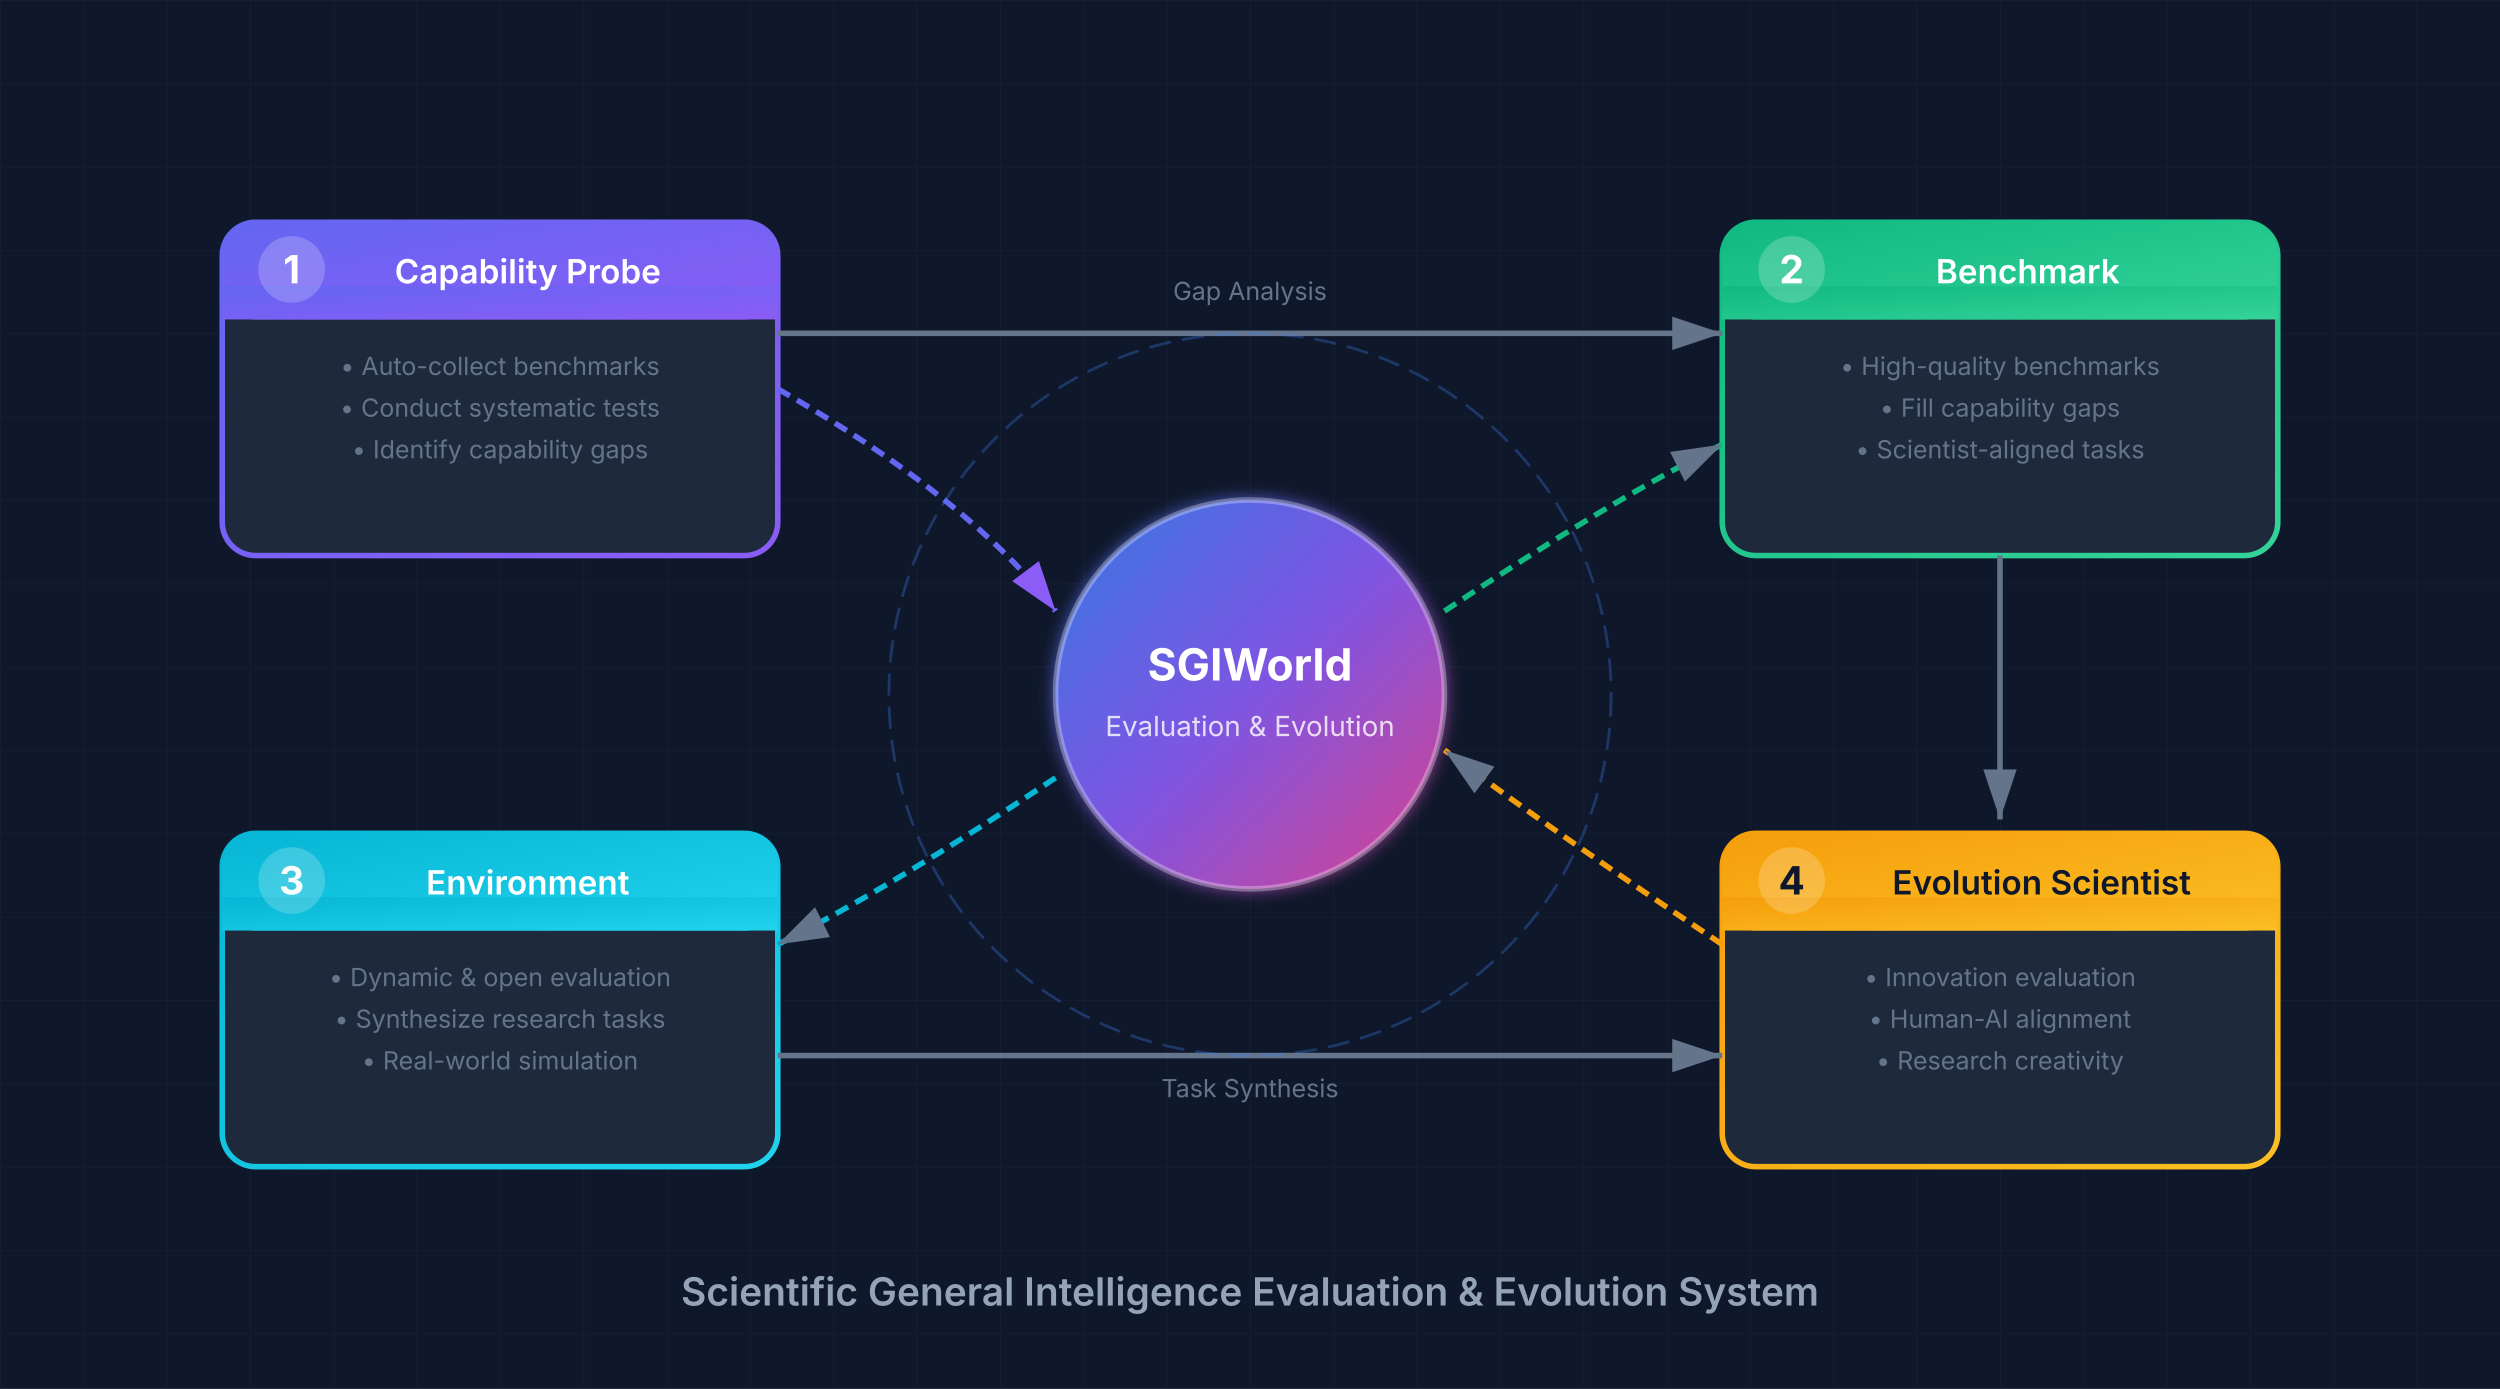
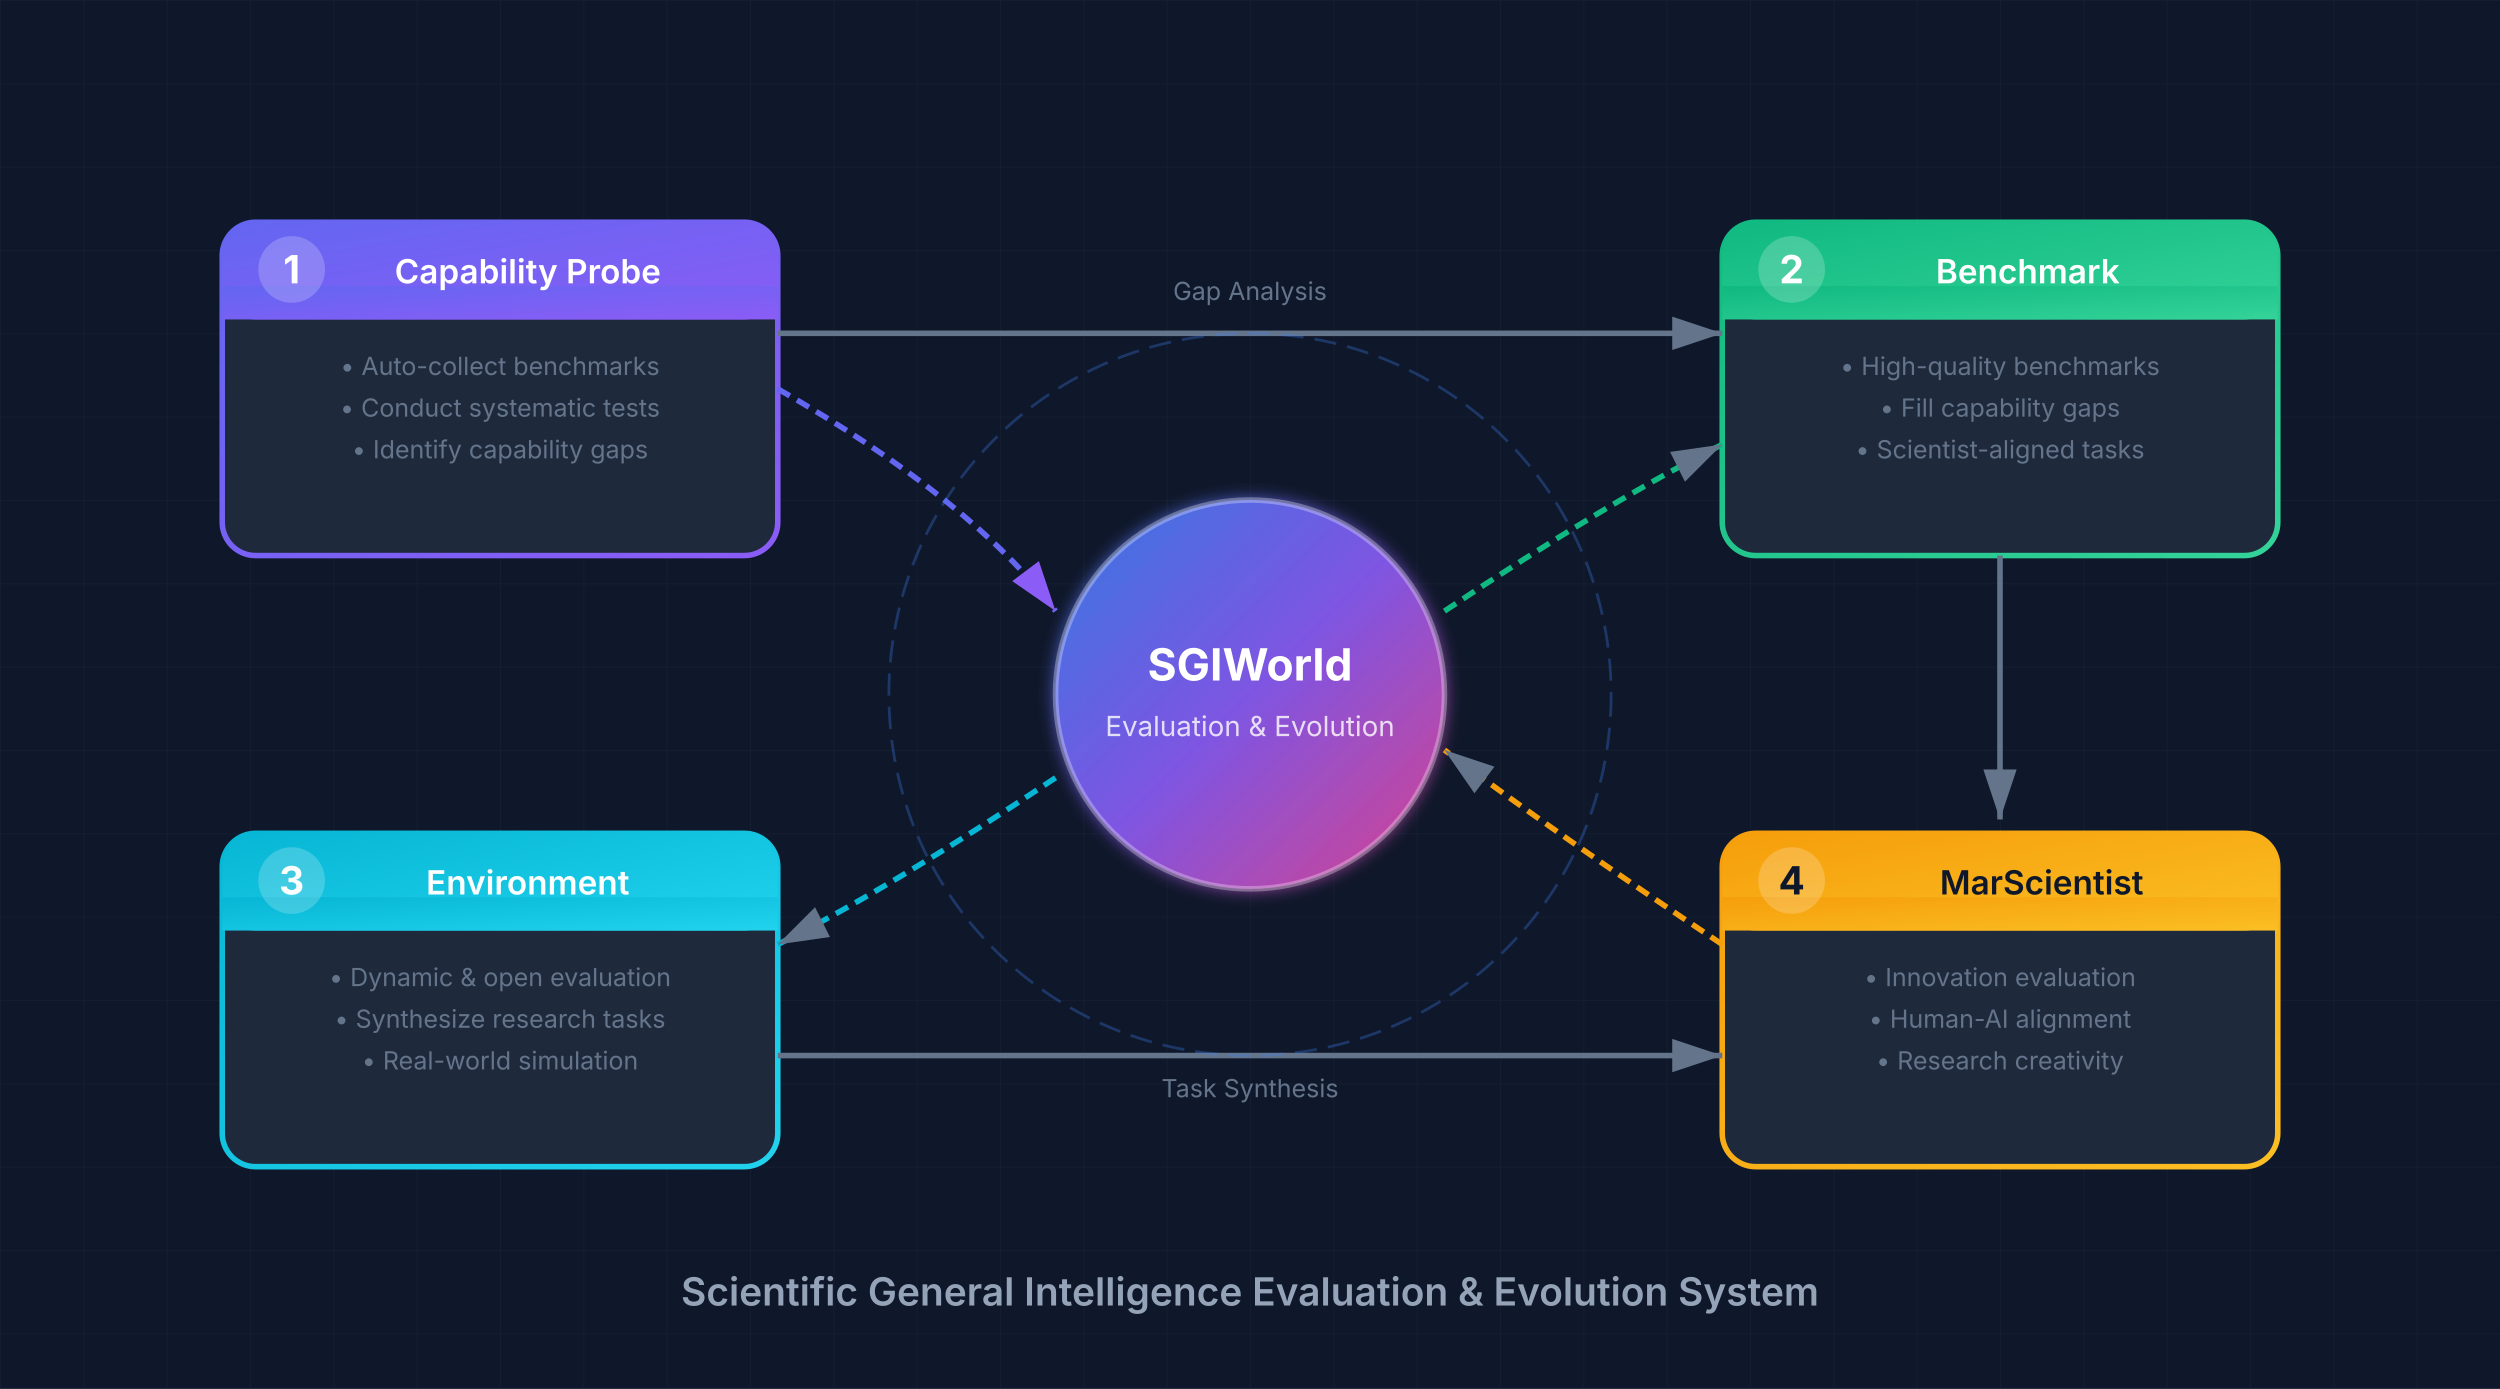
<svg xmlns="http://www.w3.org/2000/svg" viewBox="0 0 900 500">
  <defs>
    <linearGradient id="probe-grad" x1="0%" y1="0%" x2="100%" y2="100%">
      <stop offset="0%" style="stop-color:#6366f1" />
      <stop offset="100%" style="stop-color:#8b5cf6" />
    </linearGradient>
    <linearGradient id="bench-grad" x1="0%" y1="0%" x2="100%" y2="100%">
      <stop offset="0%" style="stop-color:#10b981" />
      <stop offset="100%" style="stop-color:#34d399" />
    </linearGradient>
    <linearGradient id="env-grad" x1="0%" y1="0%" x2="100%" y2="100%">
      <stop offset="0%" style="stop-color:#06b6d4" />
      <stop offset="100%" style="stop-color:#22d3ee" />
    </linearGradient>
    <linearGradient id="evo-grad" x1="0%" y1="0%" x2="100%" y2="100%">
      <stop offset="0%" style="stop-color:#f59e0b" />
      <stop offset="100%" style="stop-color:#fbbf24" />
    </linearGradient>
    <linearGradient id="center-grad" x1="0%" y1="0%" x2="100%" y2="100%">
      <stop offset="0%" style="stop-color:#3b82f6" />
      <stop offset="50%" style="stop-color:#8b5cf6" />
      <stop offset="100%" style="stop-color:#ec4899" />
    </linearGradient>
    <marker id="arrow" markerWidth="10" markerHeight="10" refX="9" refY="3" orient="auto" markerUnits="strokeWidth">
      <path d="M0,0 L0,6 L9,3 z" fill="#64748b" />
    </marker>
    <marker id="arrow-purple" markerWidth="10" markerHeight="10" refX="9" refY="3" orient="auto" markerUnits="strokeWidth">
      <path d="M0,0 L0,6 L9,3 z" fill="#8b5cf6" />
    </marker>
    <filter id="glow">
      <feGaussianBlur stdDeviation="3" result="coloredBlur" />
      <feMerge>
        <feMergeNode in="coloredBlur" />
        <feMergeNode in="SourceGraphic" />
      </feMerge>
    </filter>
  </defs>
  <rect width="900" height="500" fill="#0f172a" />
  <pattern id="grid" width="30" height="30" patternUnits="userSpaceOnUse">
    <path d="M 30 0 L 0 0 0 30" fill="none" stroke="#1e293b" stroke-width="0.5" />
  </pattern>
  <rect width="900" height="500" fill="url(#grid)" opacity="0.5" />
  <circle cx="450" cy="250" r="70" fill="url(#center-grad)" filter="url(#glow)" opacity="0.9" />
  <circle cx="450" cy="250" r="70" fill="none" stroke="white" stroke-width="2" opacity="0.3" />
  <text x="450" y="245" text-anchor="middle" font-family="Inter, Arial, sans-serif" font-size="16" font-weight="700" fill="white">SGIWorld</text>
  <text x="450" y="265" text-anchor="middle" font-family="Inter, Arial, sans-serif" font-size="10" fill="white" opacity="0.8">Evaluation &amp; Evolution</text>
  <g transform="translate(80, 80)">
    <rect x="0" y="0" width="200" height="120" rx="12" fill="#1e293b" stroke="url(#probe-grad)" stroke-width="2" />
    <rect x="0" y="0" width="200" height="35" rx="12" fill="url(#probe-grad)" />
    <rect x="0" y="23" width="200" height="12" fill="url(#probe-grad)" />
    <circle cx="25" cy="17" r="12" fill="white" opacity="0.2" />
    <text x="25" y="22" text-anchor="middle" font-family="Inter, Arial, sans-serif" font-size="14" font-weight="700" fill="white">1</text>
    <text x="110" y="22" text-anchor="middle" font-family="Inter, Arial, sans-serif" font-size="12" font-weight="600" fill="white">Capability Probe</text>
    <text x="100" y="55" text-anchor="middle" font-family="Inter, Arial, sans-serif" font-size="9" fill="#64748b">• Auto-collect benchmarks</text>
    <text x="100" y="70" text-anchor="middle" font-family="Inter, Arial, sans-serif" font-size="9" fill="#64748b">• Conduct systematic tests</text>
    <text x="100" y="85" text-anchor="middle" font-family="Inter, Arial, sans-serif" font-size="9" fill="#64748b">• Identify capability gaps</text>
  </g>
  <g transform="translate(620, 80)">
    <rect x="0" y="0" width="200" height="120" rx="12" fill="#1e293b" stroke="url(#bench-grad)" stroke-width="2" />
    <rect x="0" y="0" width="200" height="35" rx="12" fill="url(#bench-grad)" />
    <rect x="0" y="23" width="200" height="12" fill="url(#bench-grad)" />
    <circle cx="25" cy="17" r="12" fill="white" opacity="0.2" />
    <text x="25" y="22" text-anchor="middle" font-family="Inter, Arial, sans-serif" font-size="14" font-weight="700" fill="white">2</text>
    <text x="110" y="22" text-anchor="middle" font-family="Inter, Arial, sans-serif" font-size="12" font-weight="600" fill="white">Benchmark</text>
    <text x="100" y="55" text-anchor="middle" font-family="Inter, Arial, sans-serif" font-size="9" fill="#64748b">• High-quality benchmarks</text>
    <text x="100" y="70" text-anchor="middle" font-family="Inter, Arial, sans-serif" font-size="9" fill="#64748b">• Fill capability gaps</text>
    <text x="100" y="85" text-anchor="middle" font-family="Inter, Arial, sans-serif" font-size="9" fill="#64748b">• Scientist-aligned tasks</text>
  </g>
  <g transform="translate(80, 300)">
    <rect x="0" y="0" width="200" height="120" rx="12" fill="#1e293b" stroke="url(#env-grad)" stroke-width="2" />
    <rect x="0" y="0" width="200" height="35" rx="12" fill="url(#env-grad)" />
    <rect x="0" y="23" width="200" height="12" fill="url(#env-grad)" />
    <circle cx="25" cy="17" r="12" fill="white" opacity="0.2" />
    <text x="25" y="22" text-anchor="middle" font-family="Inter, Arial, sans-serif" font-size="14" font-weight="700" fill="white">3</text>
    <text x="110" y="22" text-anchor="middle" font-family="Inter, Arial, sans-serif" font-size="12" font-weight="600" fill="white">Environment</text>
    <text x="100" y="55" text-anchor="middle" font-family="Inter, Arial, sans-serif" font-size="9" fill="#64748b">• Dynamic &amp; open evaluation</text>
    <text x="100" y="70" text-anchor="middle" font-family="Inter, Arial, sans-serif" font-size="9" fill="#64748b">• Synthesize research tasks</text>
    <text x="100" y="85" text-anchor="middle" font-family="Inter, Arial, sans-serif" font-size="9" fill="#64748b">• Real-world simulation</text>
  </g>
  <g transform="translate(620, 300)">
    <rect x="0" y="0" width="200" height="120" rx="12" fill="#1e293b" stroke="url(#evo-grad)" stroke-width="2" />
    <rect x="0" y="0" width="200" height="35" rx="12" fill="url(#evo-grad)" />
    <rect x="0" y="23" width="200" height="12" fill="url(#evo-grad)" />
    <circle cx="25" cy="17" r="12" fill="white" opacity="0.2" />
    <text x="25" y="22" text-anchor="middle" font-family="Inter, Arial, sans-serif" font-size="14" font-weight="700" fill="#0f172a">4</text>
-     <text x="115" y="22" text-anchor="middle" font-family="Inter, Arial, sans-serif" font-size="12" font-weight="600" fill="#0f172a">Evolution Scientist</text>
+     <text x="115" y="22" text-anchor="middle" font-family="Inter, Arial, sans-serif" font-size="12" font-weight="600" fill="#0f172a">MarScientist</text>
    <text x="100" y="55" text-anchor="middle" font-family="Inter, Arial, sans-serif" font-size="9" fill="#64748b">• Innovation evaluation</text>
    <text x="100" y="70" text-anchor="middle" font-family="Inter, Arial, sans-serif" font-size="9" fill="#64748b">• Human-AI alignment</text>
    <text x="100" y="85" text-anchor="middle" font-family="Inter, Arial, sans-serif" font-size="9" fill="#64748b">• Research creativity</text>
  </g>
  <path d="M 280 140 Q 350 180 380 220" fill="none" stroke="#6366f1" stroke-width="2" stroke-dasharray="5,3" marker-end="url(#arrow-purple)" />
  <path d="M 280 120 L 620 120" fill="none" stroke="#64748b" stroke-width="2" marker-end="url(#arrow)" />
  <text x="450" y="108" text-anchor="middle" font-family="Inter, Arial, sans-serif" font-size="9" fill="#64748b">Gap Analysis</text>
  <path d="M 520 220 Q 580 180 620 160" fill="none" stroke="#10b981" stroke-width="2" stroke-dasharray="5,3" marker-end="url(#arrow)" />
  <path d="M 720 200 L 720 295" fill="none" stroke="#64748b" stroke-width="2" marker-end="url(#arrow)" />
  <path d="M 380 280 Q 320 320 280 340" fill="none" stroke="#06b6d4" stroke-width="2" stroke-dasharray="5,3" marker-end="url(#arrow)" />
  <path d="M 280 380 L 620 380" fill="none" stroke="#64748b" stroke-width="2" marker-end="url(#arrow)" />
  <text x="450" y="395" text-anchor="middle" font-family="Inter, Arial, sans-serif" font-size="9" fill="#64748b">Task Synthesis</text>
  <path d="M 620 340 Q 560 300 520 270" fill="none" stroke="#f59e0b" stroke-width="2" stroke-dasharray="5,3" marker-end="url(#arrow)" />
  <circle cx="450" cy="250" r="130" fill="none" stroke="#3b82f6" stroke-width="1" stroke-dasharray="8,4" opacity="0.3" />
  <text x="450" y="470" text-anchor="middle" font-family="Inter, Arial, sans-serif" font-size="14" font-weight="600" fill="#94a3b8">Scientific General Intelligence Evaluation &amp; Evolution System</text>
</svg>
